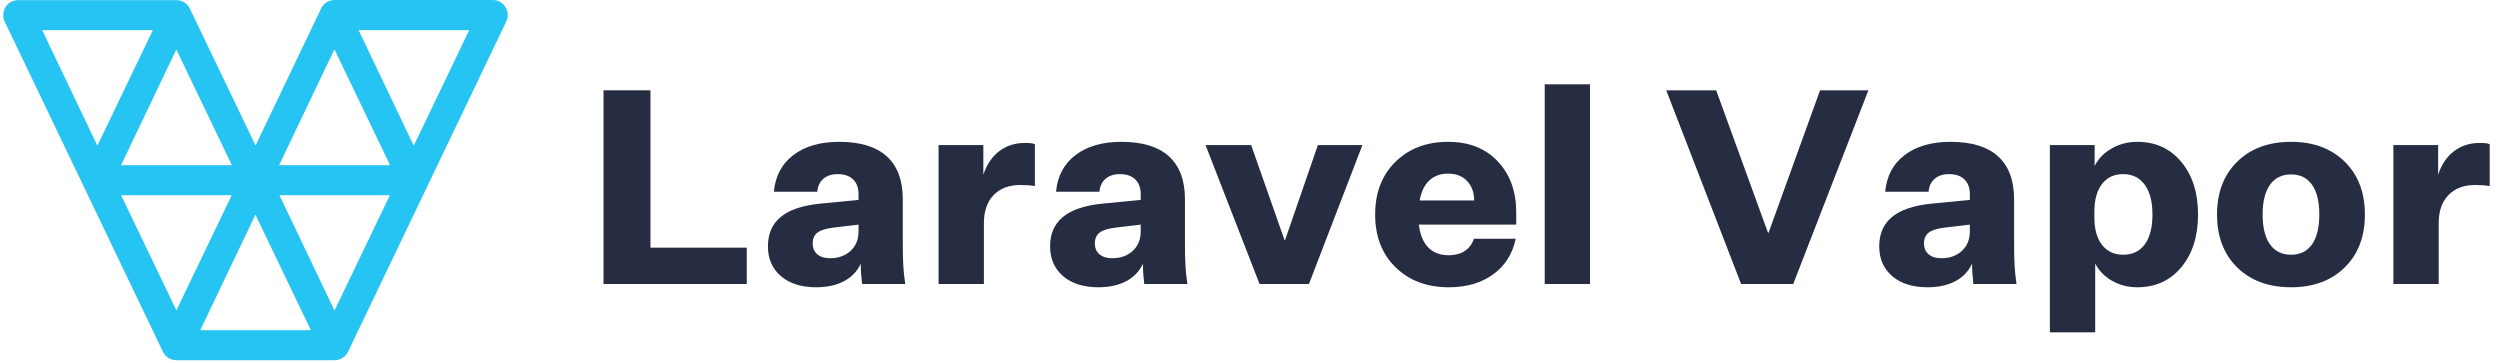
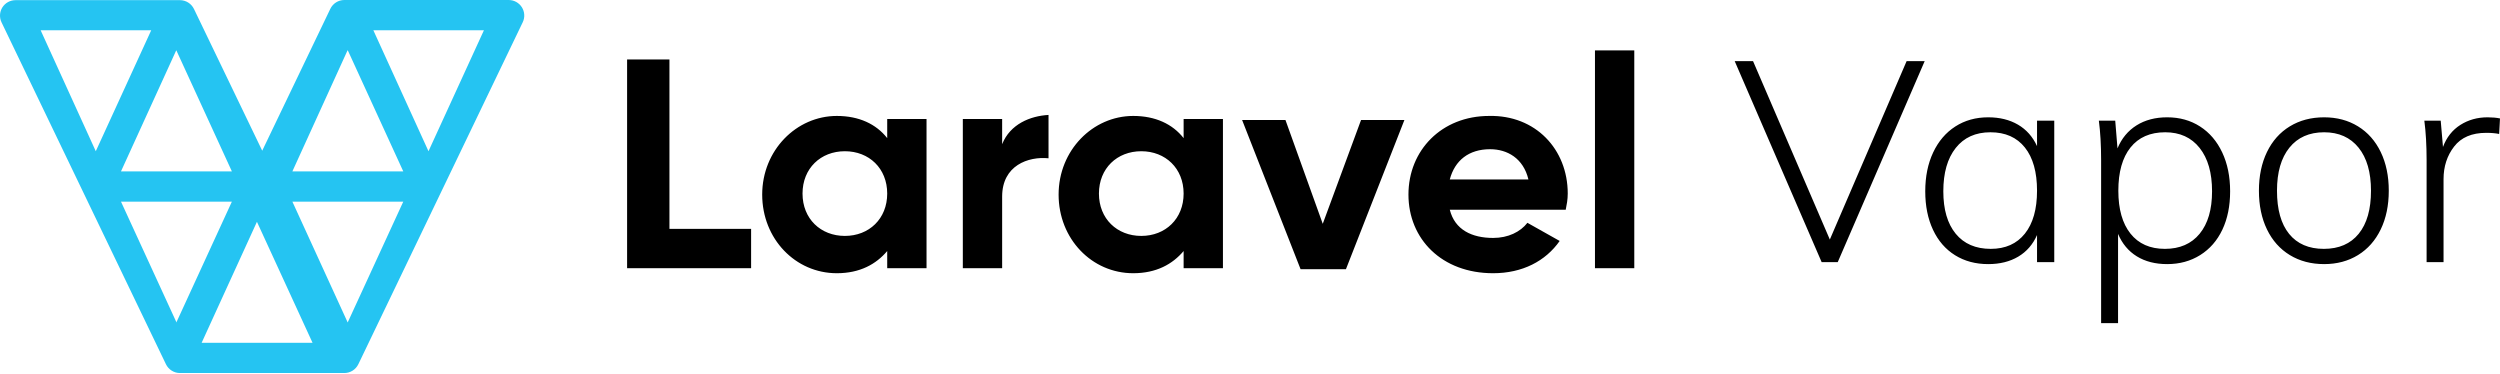
- <svg xmlns="http://www.w3.org/2000/svg" width="1600" zoomAndPan="magnify" viewBox="0 0 1200 174" height="232" preserveAspectRatio="xMidYMid meet" version="1.0">
-   <defs>
-     <g />
-   </defs>
-   <path fill="#25c4f2" d="M 2.617 3.457 C 2.941 2.938 3.324 2.469 3.77 2.047 C 4.211 1.625 4.703 1.266 5.238 0.969 C 5.773 0.676 6.336 0.449 6.93 0.297 C 7.52 0.145 8.121 0.07 8.734 0.07 L 84.668 0.07 C 85.348 0.074 86.012 0.168 86.664 0.359 C 87.316 0.547 87.926 0.824 88.5 1.188 C 89.074 1.551 89.586 1.988 90.035 2.496 C 90.484 3.004 90.855 3.562 91.148 4.176 L 122.672 69.852 L 154.121 4.105 C 154.414 3.492 154.785 2.93 155.234 2.422 C 155.688 1.914 156.199 1.477 156.773 1.113 C 157.348 0.75 157.961 0.477 158.613 0.285 C 159.262 0.098 159.93 0 160.609 0 L 236.535 0 C 236.836 0 237.137 0.02 237.438 0.059 C 237.738 0.098 238.035 0.156 238.328 0.23 C 238.621 0.309 238.906 0.402 239.188 0.512 C 239.469 0.625 239.738 0.754 240.004 0.902 C 240.27 1.047 240.523 1.211 240.766 1.387 C 241.012 1.566 241.242 1.758 241.461 1.969 C 241.684 2.176 241.887 2.395 242.078 2.629 C 242.273 2.863 242.449 3.109 242.609 3.363 C 242.77 3.621 242.914 3.883 243.043 4.16 C 243.172 4.434 243.281 4.715 243.371 5 C 243.465 5.289 243.539 5.582 243.594 5.879 C 243.648 6.176 243.688 6.477 243.703 6.777 C 243.723 7.078 243.719 7.383 243.699 7.684 C 243.68 7.984 243.641 8.285 243.582 8.582 C 243.523 8.879 243.449 9.172 243.355 9.457 C 243.258 9.746 243.148 10.023 243.016 10.297 L 167.082 168.797 C 166.789 169.41 166.418 169.969 165.969 170.477 C 165.52 170.984 165.008 171.422 164.434 171.785 C 163.863 172.145 163.25 172.422 162.598 172.613 C 161.949 172.805 161.281 172.898 160.605 172.902 L 84.668 172.902 C 83.992 172.898 83.324 172.805 82.672 172.613 C 82.023 172.426 81.41 172.148 80.836 171.785 C 80.262 171.422 79.75 170.984 79.301 170.477 C 78.852 169.969 78.48 169.41 78.188 168.797 L 2.262 10.367 C 1.996 9.824 1.805 9.254 1.688 8.664 C 1.566 8.07 1.523 7.473 1.555 6.867 C 1.586 6.262 1.691 5.672 1.871 5.094 C 2.051 4.516 2.297 3.973 2.617 3.457 Z M 160.602 23.84 L 187.23 79.285 L 133.969 79.285 L 160.449 23.84 Z M 20.25 14.473 L 46.738 69.926 L 73.371 14.473 L 20.105 14.473 L 20.258 14.473 Z M 84.668 23.84 L 111.297 79.285 L 58.109 79.285 L 84.594 23.84 Z M 172.117 14.473 L 198.602 69.926 L 225.234 14.473 L 171.973 14.473 Z M 160.602 149.137 L 134.113 93.688 L 187.156 93.688 L 160.527 149.137 Z M 149.23 158.5 L 122.598 103.055 L 96.113 158.5 Z M 84.742 149.137 L 58.109 93.688 L 111.23 93.688 L 84.594 149.137 Z M 84.742 149.137 " fill-opacity="1" fill-rule="evenodd" />
-   <g fill="#262c41" fill-opacity="1">
-     <g transform="translate(280.4349, 136.3282)">
-       <g>
-         <path d="M 78.016 0 L 9.25 0 L 9.25 -92.984 L 31.781 -92.984 L 31.781 -17.453 L 78.016 -17.453 Z M 78.016 0 " />
-       </g>
-     </g>
-   </g>
-   <g fill="#262c41" fill-opacity="1">
-     <g transform="translate(364.306, 136.3282)">
-       <g>
-         <path d="M 70.203 0 L 49.484 0 C 49.223 -2.344 49.051 -4.227 48.969 -5.656 C 48.883 -7.094 48.844 -8.461 48.844 -9.766 C 47.188 -6.117 44.516 -3.316 40.828 -1.359 C 37.141 0.586 32.691 1.562 27.484 1.562 C 20.359 1.562 14.711 -0.211 10.547 -3.766 C 6.379 -7.328 4.297 -12.109 4.297 -18.109 C 4.297 -24.098 6.336 -28.785 10.422 -32.172 C 14.504 -35.555 20.711 -37.68 29.047 -38.547 L 47.797 -40.375 L 47.797 -43.109 C 47.797 -46.148 46.926 -48.516 45.188 -50.203 C 43.457 -51.898 40.984 -52.75 37.766 -52.75 C 34.898 -52.75 32.598 -51.988 30.859 -50.469 C 29.129 -48.945 28.176 -46.883 28 -44.281 L 7.156 -44.281 C 7.852 -51.832 10.977 -57.711 16.531 -61.922 C 22.094 -66.141 29.43 -68.25 38.547 -68.25 C 48.617 -68.25 56.219 -65.926 61.344 -61.281 C 66.469 -56.633 69.031 -49.754 69.031 -40.641 L 69.031 -19.016 C 69.031 -15.023 69.113 -11.57 69.281 -8.656 C 69.457 -5.75 69.766 -2.863 70.203 0 Z M 25.781 -19.531 C 25.781 -17.281 26.52 -15.523 28 -14.266 C 29.477 -13.004 31.52 -12.375 34.125 -12.375 C 38.113 -12.375 41.391 -13.547 43.953 -15.891 C 46.516 -18.234 47.797 -21.359 47.797 -25.266 L 47.797 -28.516 L 35.812 -27.094 C 32.164 -26.656 29.582 -25.848 28.062 -24.672 C 26.539 -23.504 25.781 -21.789 25.781 -19.531 Z M 25.781 -19.531 " />
-       </g>
-     </g>
-   </g>
-   <g fill="#262c41" fill-opacity="1">
-     <g transform="translate(441.5351, 136.3282)">
-       <g>
-         <path d="M 50.406 -67.719 C 51.531 -67.719 52.484 -67.676 53.266 -67.594 C 54.047 -67.508 54.695 -67.336 55.219 -67.078 L 55.219 -47.016 C 54.176 -47.191 53.086 -47.32 51.953 -47.406 C 50.828 -47.488 49.57 -47.531 48.188 -47.531 C 42.801 -47.531 38.547 -45.922 35.422 -42.703 C 32.297 -39.492 30.734 -34.984 30.734 -29.172 L 30.734 0 L 8.984 0 L 8.984 -66.688 L 30.469 -66.688 L 30.469 -52.484 C 32.125 -57.43 34.688 -61.207 38.156 -63.812 C 41.633 -66.414 45.719 -67.719 50.406 -67.719 Z M 50.406 -67.719 " />
-       </g>
-     </g>
-   </g>
-   <g fill="#262c41" fill-opacity="1">
-     <g transform="translate(499.7499, 136.3282)">
-       <g>
-         <path d="M 70.203 0 L 49.484 0 C 49.223 -2.344 49.051 -4.227 48.969 -5.656 C 48.883 -7.094 48.844 -8.461 48.844 -9.766 C 47.188 -6.117 44.516 -3.316 40.828 -1.359 C 37.141 0.586 32.691 1.562 27.484 1.562 C 20.359 1.562 14.711 -0.211 10.547 -3.766 C 6.379 -7.328 4.297 -12.109 4.297 -18.109 C 4.297 -24.098 6.336 -28.785 10.422 -32.172 C 14.504 -35.555 20.711 -37.68 29.047 -38.547 L 47.797 -40.375 L 47.797 -43.109 C 47.797 -46.148 46.926 -48.516 45.188 -50.203 C 43.457 -51.898 40.984 -52.75 37.766 -52.75 C 34.898 -52.75 32.598 -51.988 30.859 -50.469 C 29.129 -48.945 28.176 -46.883 28 -44.281 L 7.156 -44.281 C 7.852 -51.832 10.977 -57.711 16.531 -61.922 C 22.094 -66.141 29.43 -68.25 38.547 -68.25 C 48.617 -68.25 56.219 -65.926 61.344 -61.281 C 66.469 -56.633 69.031 -49.754 69.031 -40.641 L 69.031 -19.016 C 69.031 -15.023 69.113 -11.57 69.281 -8.656 C 69.457 -5.75 69.766 -2.863 70.203 0 Z M 25.781 -19.531 C 25.781 -17.281 26.52 -15.523 28 -14.266 C 29.477 -13.004 31.52 -12.375 34.125 -12.375 C 38.113 -12.375 41.391 -13.547 43.953 -15.891 C 46.516 -18.234 47.797 -21.359 47.797 -25.266 L 47.797 -28.516 L 35.812 -27.094 C 32.164 -26.656 29.582 -25.848 28.062 -24.672 C 26.539 -23.504 25.781 -21.789 25.781 -19.531 Z M 25.781 -19.531 " />
-       </g>
-     </g>
-   </g>
-   <g fill="#262c41" fill-opacity="1">
-     <g transform="translate(576.979, 136.3282)">
-       <g>
-         <path d="M 51.312 0 L 27.609 0 L 1.688 -66.688 L 23.578 -66.688 L 39.594 -21.094 L 39.859 -21.094 L 55.609 -66.688 L 76.969 -66.688 Z M 51.312 0 " />
-       </g>
-     </g>
-   </g>
-   <g fill="#262c41" fill-opacity="1">
-     <g transform="translate(655.5105, 136.3282)">
-       <g>
-         <path d="M 51.969 -21.75 L 72.016 -21.75 C 70.547 -14.539 66.969 -8.852 61.281 -4.688 C 55.594 -0.52 48.453 1.562 39.859 1.562 C 29.43 1.562 20.941 -1.625 14.391 -8 C 7.836 -14.383 4.562 -22.832 4.562 -33.344 C 4.562 -43.844 7.816 -52.285 14.328 -58.672 C 20.836 -65.055 29.258 -68.25 39.594 -68.25 C 49.57 -68.25 57.516 -65.117 63.422 -58.859 C 69.328 -52.609 72.281 -44.445 72.281 -34.375 L 72.281 -28.516 L 25.531 -28.516 C 26.133 -23.66 27.648 -19.992 30.078 -17.516 C 32.516 -15.047 35.773 -13.812 39.859 -13.812 C 42.891 -13.812 45.445 -14.484 47.531 -15.828 C 49.613 -17.172 51.094 -19.145 51.969 -21.75 Z M 39.594 -53 C 35.945 -53 32.953 -51.914 30.609 -49.75 C 28.266 -47.582 26.703 -44.367 25.922 -40.109 L 52.094 -40.109 C 52.094 -43.93 50.961 -47.035 48.703 -49.422 C 46.453 -51.805 43.414 -53 39.594 -53 Z M 39.594 -53 " />
-       </g>
-     </g>
-   </g>
-   <g fill="#262c41" fill-opacity="1">
-     <g transform="translate(732.4791, 136.3282)">
-       <g>
-         <path d="M 30.734 -95.859 L 30.734 0 L 8.984 0 L 8.984 -95.859 Z M 30.734 -95.859 " />
-       </g>
-     </g>
-   </g>
-   <g fill="#262c41" fill-opacity="1">
-     <g transform="translate(772.2006, 136.3282)">
-       <g />
-     </g>
-   </g>
-   <g fill="#262c41" fill-opacity="1">
-     <g transform="translate(798.8851, 136.3282)">
-       <g>
-         <path d="M 61.859 0 L 36.859 0 L 0.906 -92.984 L 24.875 -92.984 L 49.75 -24.609 L 50.016 -24.609 L 74.75 -92.984 L 97.938 -92.984 Z M 61.859 0 " />
-       </g>
-     </g>
-   </g>
-   <g fill="#262c41" fill-opacity="1">
-     <g transform="translate(897.7331, 136.3282)">
-       <g>
-         <path d="M 70.203 0 L 49.484 0 C 49.223 -2.344 49.051 -4.227 48.969 -5.656 C 48.883 -7.094 48.844 -8.461 48.844 -9.766 C 47.188 -6.117 44.516 -3.316 40.828 -1.359 C 37.141 0.586 32.691 1.562 27.484 1.562 C 20.359 1.562 14.711 -0.211 10.547 -3.766 C 6.379 -7.328 4.297 -12.109 4.297 -18.109 C 4.297 -24.098 6.336 -28.785 10.422 -32.172 C 14.504 -35.555 20.711 -37.68 29.047 -38.547 L 47.797 -40.375 L 47.797 -43.109 C 47.797 -46.148 46.926 -48.516 45.188 -50.203 C 43.457 -51.898 40.984 -52.75 37.766 -52.75 C 34.898 -52.75 32.598 -51.988 30.859 -50.469 C 29.129 -48.945 28.176 -46.883 28 -44.281 L 7.156 -44.281 C 7.852 -51.832 10.977 -57.711 16.531 -61.922 C 22.094 -66.141 29.43 -68.25 38.547 -68.25 C 48.617 -68.25 56.219 -65.926 61.344 -61.281 C 66.469 -56.633 69.031 -49.754 69.031 -40.641 L 69.031 -19.016 C 69.031 -15.023 69.113 -11.57 69.281 -8.656 C 69.457 -5.75 69.766 -2.863 70.203 0 Z M 25.781 -19.531 C 25.781 -17.281 26.52 -15.523 28 -14.266 C 29.477 -13.004 31.52 -12.375 34.125 -12.375 C 38.113 -12.375 41.391 -13.547 43.953 -15.891 C 46.516 -18.234 47.797 -21.359 47.797 -25.266 L 47.797 -28.516 L 35.812 -27.094 C 32.164 -26.656 29.582 -25.848 28.062 -24.672 C 26.539 -23.504 25.781 -21.789 25.781 -19.531 Z M 25.781 -19.531 " />
-       </g>
-     </g>
-   </g>
-   <g fill="#262c41" fill-opacity="1">
-     <g transform="translate(974.9622, 136.3282)">
-       <g>
-         <path d="M 50.922 1.562 C 46.492 1.562 42.457 0.52 38.812 -1.562 C 35.164 -3.645 32.473 -6.422 30.734 -9.891 L 30.734 23.188 L 8.984 23.188 L 8.984 -66.688 L 30.469 -66.688 L 30.469 -56.656 C 32.207 -60.125 34.922 -62.922 38.609 -65.047 C 42.305 -67.18 46.41 -68.25 50.922 -68.25 C 59.691 -68.25 66.742 -65.035 72.078 -58.609 C 77.422 -52.18 80.094 -43.758 80.094 -33.344 C 80.094 -22.926 77.422 -14.504 72.078 -8.078 C 66.742 -1.648 59.691 1.562 50.922 1.562 Z M 44.156 -52.75 C 39.812 -52.75 36.422 -51.16 33.984 -47.984 C 31.555 -44.816 30.344 -40.41 30.344 -34.766 L 30.344 -31.906 C 30.344 -26.352 31.555 -21.988 33.984 -18.812 C 36.422 -15.645 39.812 -14.062 44.156 -14.062 C 48.664 -14.062 52.133 -15.734 54.562 -19.078 C 57 -22.422 58.219 -27.176 58.219 -33.344 C 58.219 -39.508 56.977 -44.285 54.5 -47.672 C 52.031 -51.055 48.582 -52.75 44.156 -52.75 Z M 44.156 -52.75 " />
-       </g>
-     </g>
-   </g>
-   <g fill="#262c41" fill-opacity="1">
-     <g transform="translate(1059.615, 136.3282)">
-       <g>
-         <path d="M 40.109 -68.25 C 50.785 -68.25 59.359 -65.078 65.828 -58.734 C 72.297 -52.398 75.531 -43.938 75.531 -33.344 C 75.531 -22.75 72.297 -14.281 65.828 -7.938 C 59.359 -1.602 50.785 1.562 40.109 1.562 C 29.348 1.562 20.734 -1.602 14.266 -7.938 C 7.797 -14.281 4.562 -22.75 4.562 -33.344 C 4.562 -43.938 7.797 -52.398 14.266 -58.734 C 20.734 -65.078 29.348 -68.25 40.109 -68.25 Z M 40.109 -52.609 C 35.68 -52.609 32.297 -50.938 29.953 -47.594 C 27.609 -44.258 26.438 -39.508 26.438 -33.344 C 26.438 -27.176 27.609 -22.422 29.953 -19.078 C 32.297 -15.734 35.68 -14.062 40.109 -14.062 C 44.453 -14.062 47.797 -15.711 50.141 -19.016 C 52.484 -22.316 53.656 -27.094 53.656 -33.344 C 53.656 -39.594 52.484 -44.363 50.141 -47.656 C 47.797 -50.957 44.453 -52.609 40.109 -52.609 Z M 40.109 -52.609 " />
-       </g>
-     </g>
-   </g>
-   <g fill="#262c41" fill-opacity="1">
-     <g transform="translate(1139.839, 136.3282)">
-       <g>
-         <path d="M 50.406 -67.719 C 51.531 -67.719 52.484 -67.676 53.266 -67.594 C 54.047 -67.508 54.695 -67.336 55.219 -67.078 L 55.219 -47.016 C 54.176 -47.191 53.086 -47.32 51.953 -47.406 C 50.828 -47.488 49.57 -47.531 48.188 -47.531 C 42.801 -47.531 38.547 -45.922 35.422 -42.703 C 32.297 -39.492 30.734 -34.984 30.734 -29.172 L 30.734 0 L 8.984 0 L 8.984 -66.688 L 30.469 -66.688 L 30.469 -52.484 C 32.125 -57.43 34.688 -61.207 38.156 -63.812 C 41.633 -66.414 45.719 -67.719 50.406 -67.719 Z M 50.406 -67.719 " />
-       </g>
-     </g>
+ <svg xmlns="http://www.w3.org/2000/svg" width="247.968px" height="37px" viewBox="0 0 247.968 37" version="1.1">
+   <g stroke="none" stroke-width="1" fill="none" fill-rule="evenodd">
+     <path d="M0.23,0.74 C0.3,0.629 0.382,0.528 0.478,0.438 C0.573,0.348 0.678,0.271 0.793,0.207 C0.908,0.144 1.029,0.096 1.156,0.064 C1.284,0.031 1.413,0.015 1.544,0.015 L17.849,0.015 C17.995,0.015 18.137,0.036 18.277,0.077 C18.417,0.117 18.549,0.177 18.672,0.254 C18.794,0.332 18.905,0.425 19.001,0.534 C19.098,0.642 19.177,0.763 19.24,0.893 L26.009,14.948 L32.762,0.879 C32.825,0.747 32.904,0.627 33.001,0.518 C33.098,0.409 33.208,0.316 33.331,0.238 C33.454,0.161 33.586,0.102 33.726,0.061 C33.866,0.02 34.009,0 34.155,0 L50.458,0 C50.523,0 50.587,0.004 50.652,0.013 C50.716,0.021 50.78,0.033 50.843,0.049 C50.905,0.065 50.967,0.086 51.027,0.11 C51.088,0.134 51.146,0.161 51.203,0.193 C51.259,0.224 51.314,0.259 51.366,0.297 C51.419,0.335 51.469,0.377 51.516,0.421 C51.563,0.466 51.608,0.513 51.649,0.563 C51.69,0.613 51.727,0.665 51.762,0.72 C51.797,0.775 51.828,0.831 51.855,0.89 C51.883,0.948 51.906,1.009 51.926,1.07 C51.946,1.132 51.962,1.194 51.974,1.258 C51.986,1.322 51.994,1.386 51.997,1.45 C52.001,1.515 52.001,1.58 51.997,1.645 C51.992,1.709 51.984,1.773 51.971,1.837 C51.959,1.9 51.942,1.962 51.922,2.024 C51.902,2.085 51.878,2.145 51.85,2.204 L35.545,36.121 C35.482,36.253 35.402,36.372 35.306,36.481 C35.209,36.59 35.1,36.683 34.977,36.761 C34.853,36.839 34.722,36.898 34.582,36.939 C34.442,36.979 34.299,36.999 34.154,37 L17.849,37 C17.703,37 17.56,36.98 17.42,36.939 C17.281,36.898 17.149,36.839 17.026,36.761 C16.903,36.684 16.793,36.59 16.696,36.481 C16.6,36.373 16.519,36.253 16.457,36.121 L0.154,2.219 C0.097,2.102 0.056,1.981 0.031,1.854 C0.005,1.727 -0.004,1.599 0.002,1.47 C0.009,1.34 0.031,1.214 0.07,1.09 C0.109,0.967 0.162,0.85 0.23,0.74 Z M34.5,5 L40,17 L29,17 L34.469,5 L34.5,5 Z M4.03,3 L9.5,15 L15,3 L4,3 L4.031,3 L4.03,3 Z M17.493,5 L23,17 L12,17 L17.477,5 L17.493,5 Z M37.03,3 L42.5,15 L48,3 L37,3 L37.03,3 Z M34.493,32 L29,20 L40,20 L34.478,32 L34.493,32 Z M31,34 L25.485,22 L20,34 L31,34 Z M17.515,32 L12,20 L23,20 L17.484,32 L17.515,32 Z" fill="#25C4F2" />
+     <path d="M66.4,22.7 L74.5,22.7 L74.5,26.6 L62.2,26.6 L62.2,5.9 L66.4,5.9 L66.4,22.7 L66.4,22.7 Z M88,11.8 L91.9,11.8 L91.9,26.6 L88,26.6 L88,24.9 C86.9,26.2 85.3,27.1 83,27.1 C78.9,27.1 75.6,23.7 75.6,19.3 C75.6,14.9 79,11.5 83,11.5 C85.2,11.5 86.9,12.3 88,13.7 L88,11.8 L88,11.8 Z M88,19.2 C88,16.7 86.2,15 83.8,15 C81.4,15 79.6,16.7 79.6,19.2 C79.6,21.7 81.4,23.4 83.8,23.4 C86.2,23.4 88,21.7 88,19.2 Z M99.4,14.3 L99.4,11.8 L95.5,11.8 L95.5,26.6 L99.4,26.6 L99.4,19.5 C99.4,16.4 102,15.5 104,15.7 L104,11.4 C102.2,11.5 100.2,12.3 99.4,14.3 L99.4,14.3 Z M117.4,11.8 L121.3,11.8 L121.3,26.6 L117.4,26.6 L117.4,24.9 C116.3,26.2 114.7,27.1 112.4,27.1 C108.3,27.1 105,23.7 105,19.3 C105,14.9 108.4,11.5 112.4,11.5 C114.6,11.5 116.3,12.3 117.4,13.7 L117.4,11.8 L117.4,11.8 Z M117.4,19.2 C117.4,16.7 115.6,15 113.2,15 C110.8,15 109,16.7 109,19.2 C109,21.7 110.8,23.4 113.2,23.4 C115.6,23.4 117.4,21.7 117.4,19.2 Z M131.2,22.2 L127.5,11.9 L123.2,11.9 L129,26.7 L133.5,26.7 L139.3,11.9 L135,11.9 L131.2,22.2 Z M155.5,19.2 C155.5,19.8 155.4,20.3 155.3,20.8 L143.8,20.8 C144.3,22.8 146,23.6 148.1,23.6 C149.6,23.6 150.8,23 151.5,22.1 L154.7,23.9 C153.3,25.9 151,27.1 148.1,27.1 C143,27.1 139.7,23.7 139.7,19.3 C139.7,14.9 143,11.5 147.7,11.5 C152.3,11.4 155.5,14.8 155.5,19.2 L155.5,19.2 Z M151.6,17.8 C151.1,15.7 149.5,14.8 147.8,14.8 C145.7,14.8 144.3,15.9 143.8,17.8 L151.6,17.8 Z M158.2,26.6 L162.1,26.6 L162.1,5 L158.2,5 L158.2,26.6 Z M189.112,6.064 L190.904,6.064 L182.28,26 L180.684,26 L172.06,6.064 L173.88,6.064 L181.496,23.76 L189.112,6.064 Z M203.756,11.972 L203.756,26 L202.048,26 L202.048,23.312 C201.637,24.245 201.017,24.959 200.186,25.454 C199.355,25.949 198.361,26.196 197.204,26.196 C195.953,26.196 194.857,25.902 193.914,25.314 C192.971,24.726 192.243,23.886 191.73,22.794 C191.217,21.702 190.96,20.428 190.96,18.972 C190.96,17.516 191.221,16.233 191.744,15.122 C192.267,14.011 192.999,13.153 193.942,12.546 C194.885,11.939 195.972,11.636 197.204,11.636 C198.343,11.636 199.327,11.879 200.158,12.364 C200.989,12.849 201.619,13.559 202.048,14.492 L202.048,11.972 L203.756,11.972 Z M197.456,24.684 C198.912,24.684 200.041,24.18 200.844,23.172 C201.647,22.164 202.048,20.745 202.048,18.916 C202.048,17.068 201.647,15.64 200.844,14.632 C200.041,13.624 198.903,13.12 197.428,13.12 C195.953,13.12 194.805,13.638 193.984,14.674 C193.163,15.71 192.752,17.143 192.752,18.972 C192.752,20.783 193.163,22.187 193.984,23.186 C194.805,24.185 195.963,24.684 197.456,24.684 Z M214.956,11.636 C216.188,11.636 217.275,11.939 218.218,12.546 C219.161,13.153 219.893,14.011 220.416,15.122 C220.939,16.233 221.2,17.516 221.2,18.972 C221.2,20.428 220.943,21.697 220.43,22.78 C219.917,23.863 219.184,24.703 218.232,25.3 C217.28,25.897 216.188,26.196 214.956,26.196 C213.78,26.196 212.777,25.939 211.946,25.426 C211.115,24.913 210.495,24.171 210.084,23.2 L210.084,32.048 L208.404,32.048 L208.404,15.864 C208.404,14.408 208.329,13.111 208.18,11.972 L209.804,11.972 L210.028,14.716 C210.439,13.727 211.069,12.966 211.918,12.434 C212.767,11.902 213.78,11.636 214.956,11.636 Z M214.732,24.684 C216.207,24.684 217.355,24.185 218.176,23.186 C218.997,22.187 219.408,20.783 219.408,18.972 C219.408,17.143 218.997,15.71 218.176,14.674 C217.355,13.638 216.216,13.12 214.76,13.12 C213.267,13.12 212.119,13.624 211.316,14.632 C210.513,15.64 210.112,17.068 210.112,18.916 C210.112,20.745 210.513,22.164 211.316,23.172 C212.119,24.18 213.257,24.684 214.732,24.684 Z M230.524,26.196 C229.236,26.196 228.102,25.897 227.122,25.3 C226.142,24.703 225.386,23.853 224.854,22.752 C224.322,21.651 224.056,20.372 224.056,18.916 C224.056,17.46 224.322,16.181 224.854,15.08 C225.386,13.979 226.142,13.129 227.122,12.532 C228.102,11.935 229.236,11.636 230.524,11.636 C231.793,11.636 232.913,11.935 233.884,12.532 C234.855,13.129 235.606,13.979 236.138,15.08 C236.67,16.181 236.936,17.46 236.936,18.916 C236.936,20.372 236.67,21.651 236.138,22.752 C235.606,23.853 234.855,24.703 233.884,25.3 C232.913,25.897 231.793,26.196 230.524,26.196 Z M230.496,24.684 C231.989,24.684 233.142,24.185 233.954,23.186 C234.766,22.187 235.172,20.764 235.172,18.916 C235.172,17.087 234.761,15.663 233.94,14.646 C233.119,13.629 231.98,13.12 230.524,13.12 C229.049,13.12 227.901,13.629 227.08,14.646 C226.259,15.663 225.848,17.087 225.848,18.916 C225.848,20.783 226.249,22.211 227.052,23.2 C227.855,24.189 229.003,24.684 230.496,24.684 Z M246.736,11.636 C247.203,11.636 247.613,11.673 247.968,11.748 L247.884,13.288 C247.529,13.213 247.1,13.176 246.596,13.176 C245.177,13.176 244.118,13.629 243.418,14.534 C242.718,15.439 242.368,16.517 242.368,17.768 L242.368,26 L240.688,26 L240.688,15.864 C240.688,14.408 240.613,13.111 240.464,11.972 L242.088,11.972 L242.312,14.576 C242.667,13.624 243.241,12.896 244.034,12.392 C244.827,11.888 245.728,11.636 246.736,11.636 Z" fill="#000000" fill-rule="nonzero" />
  </g>
</svg>
